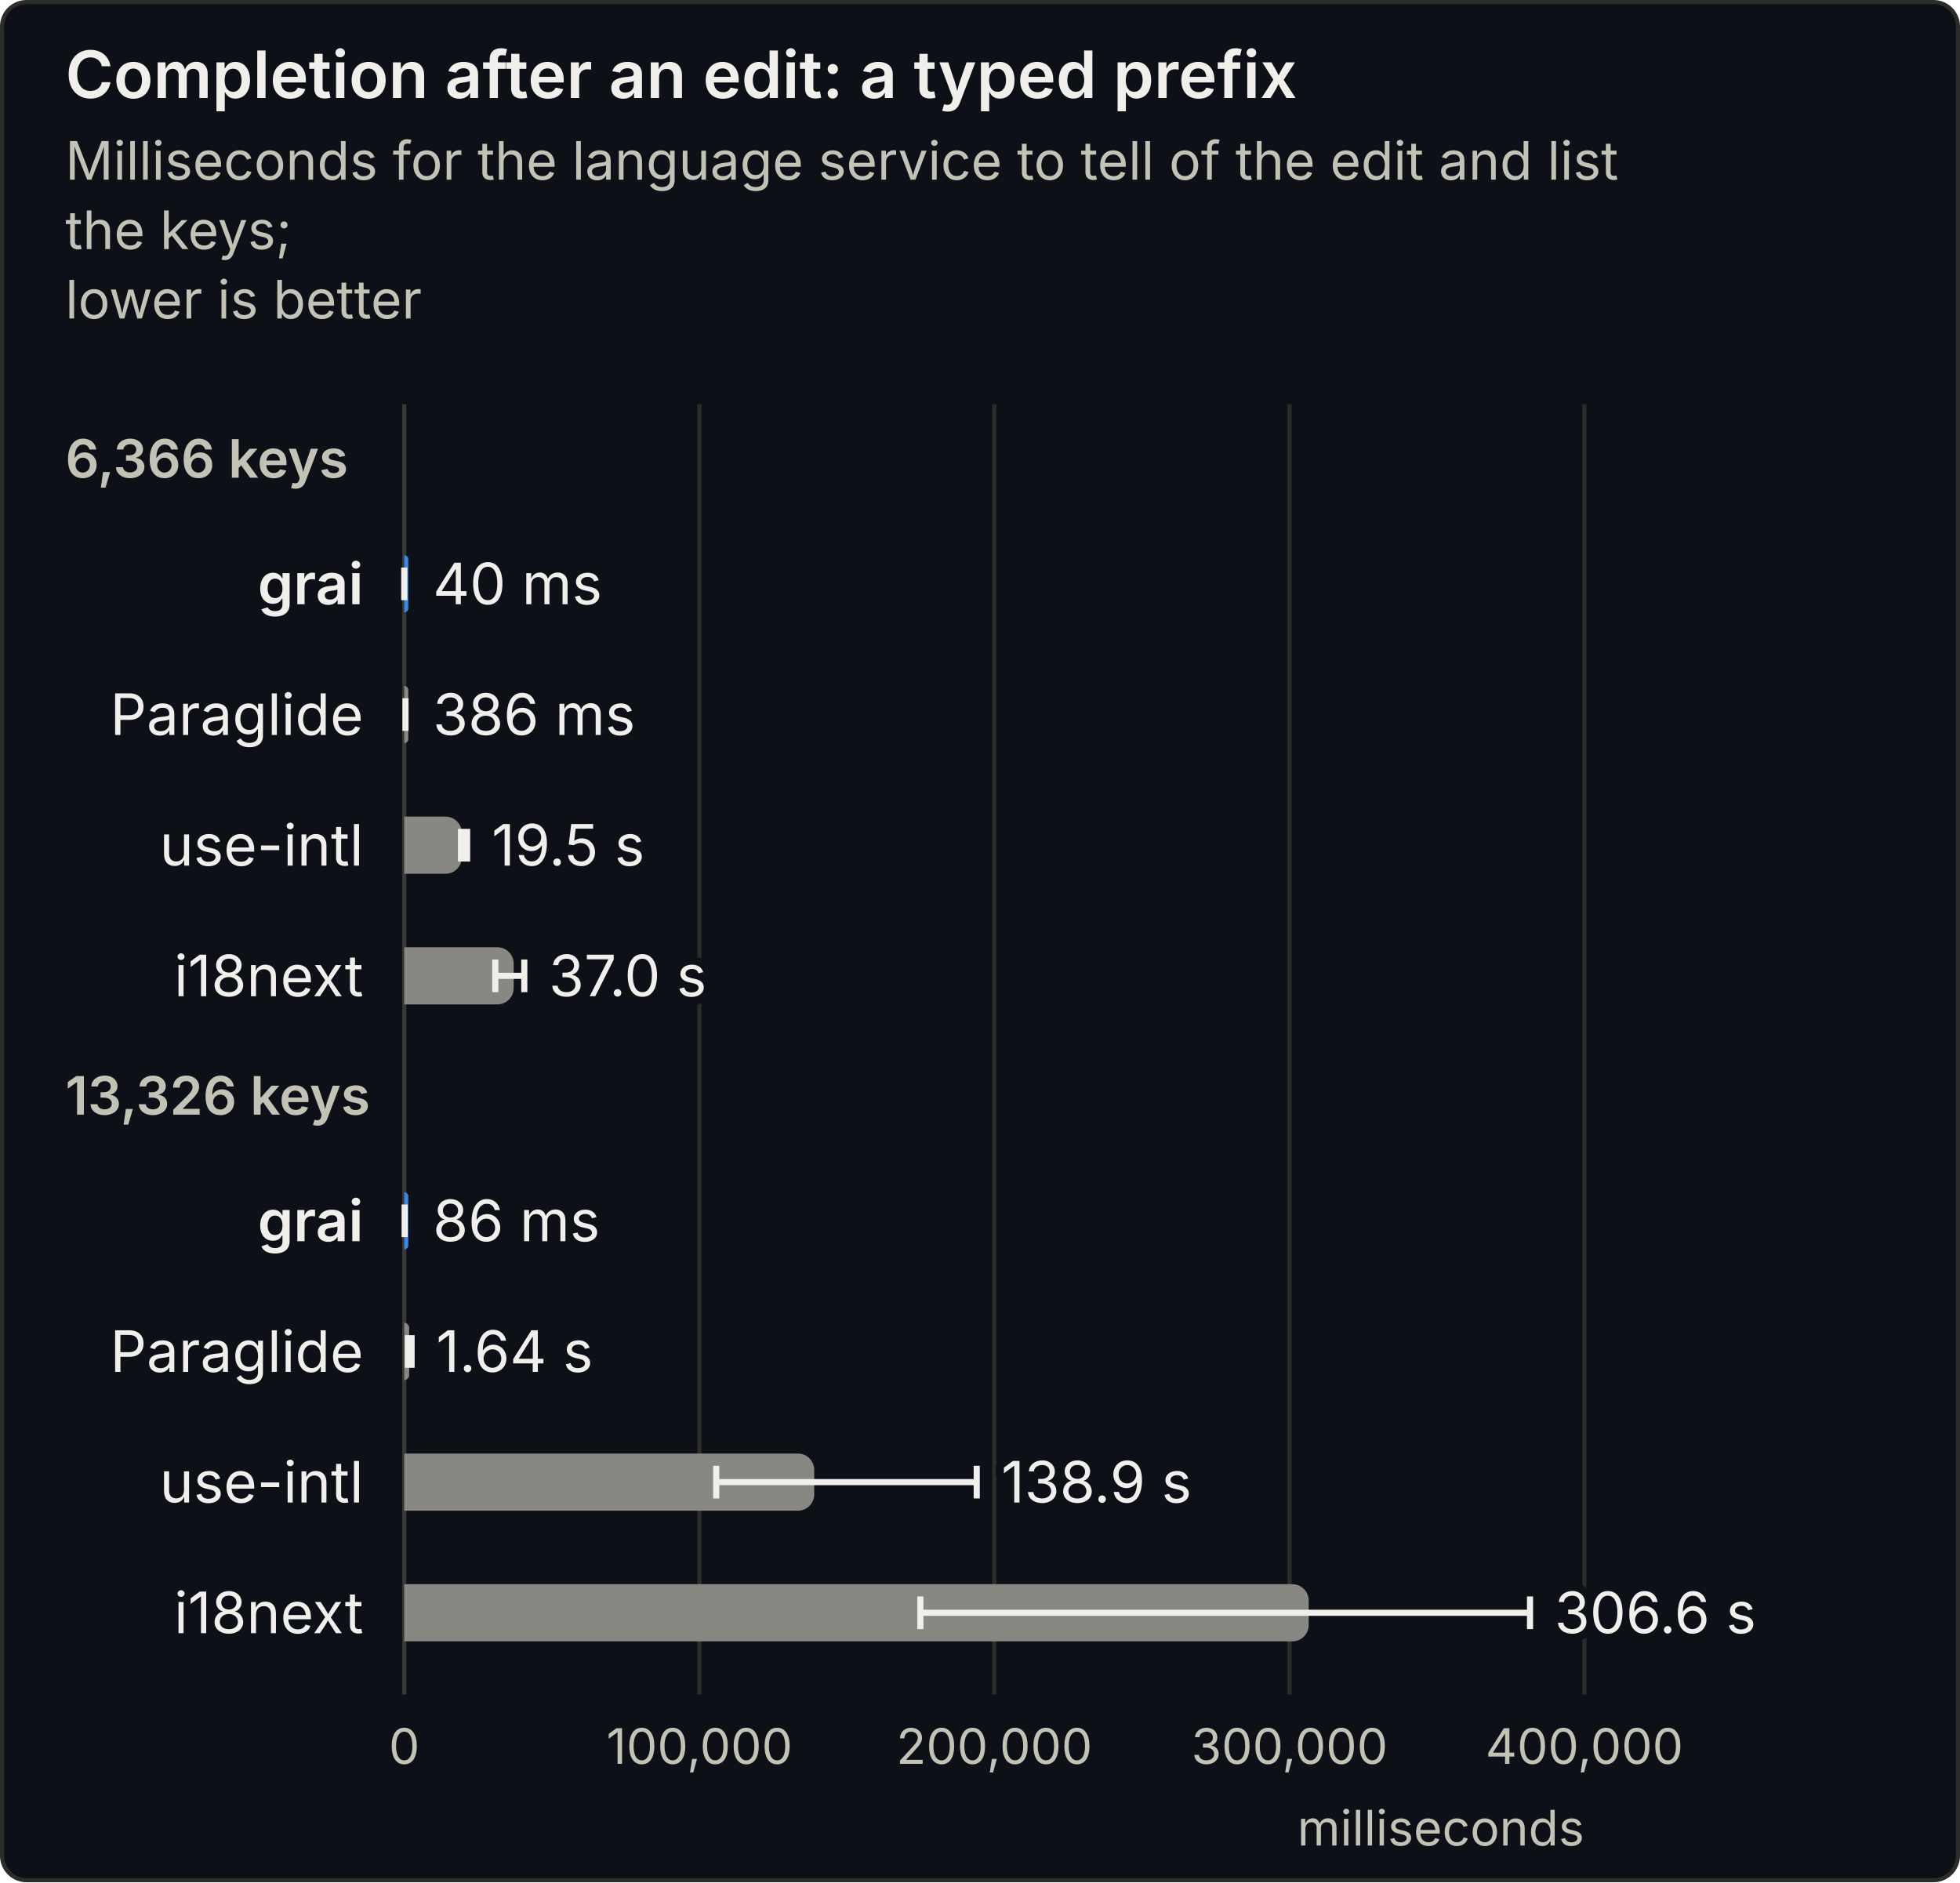
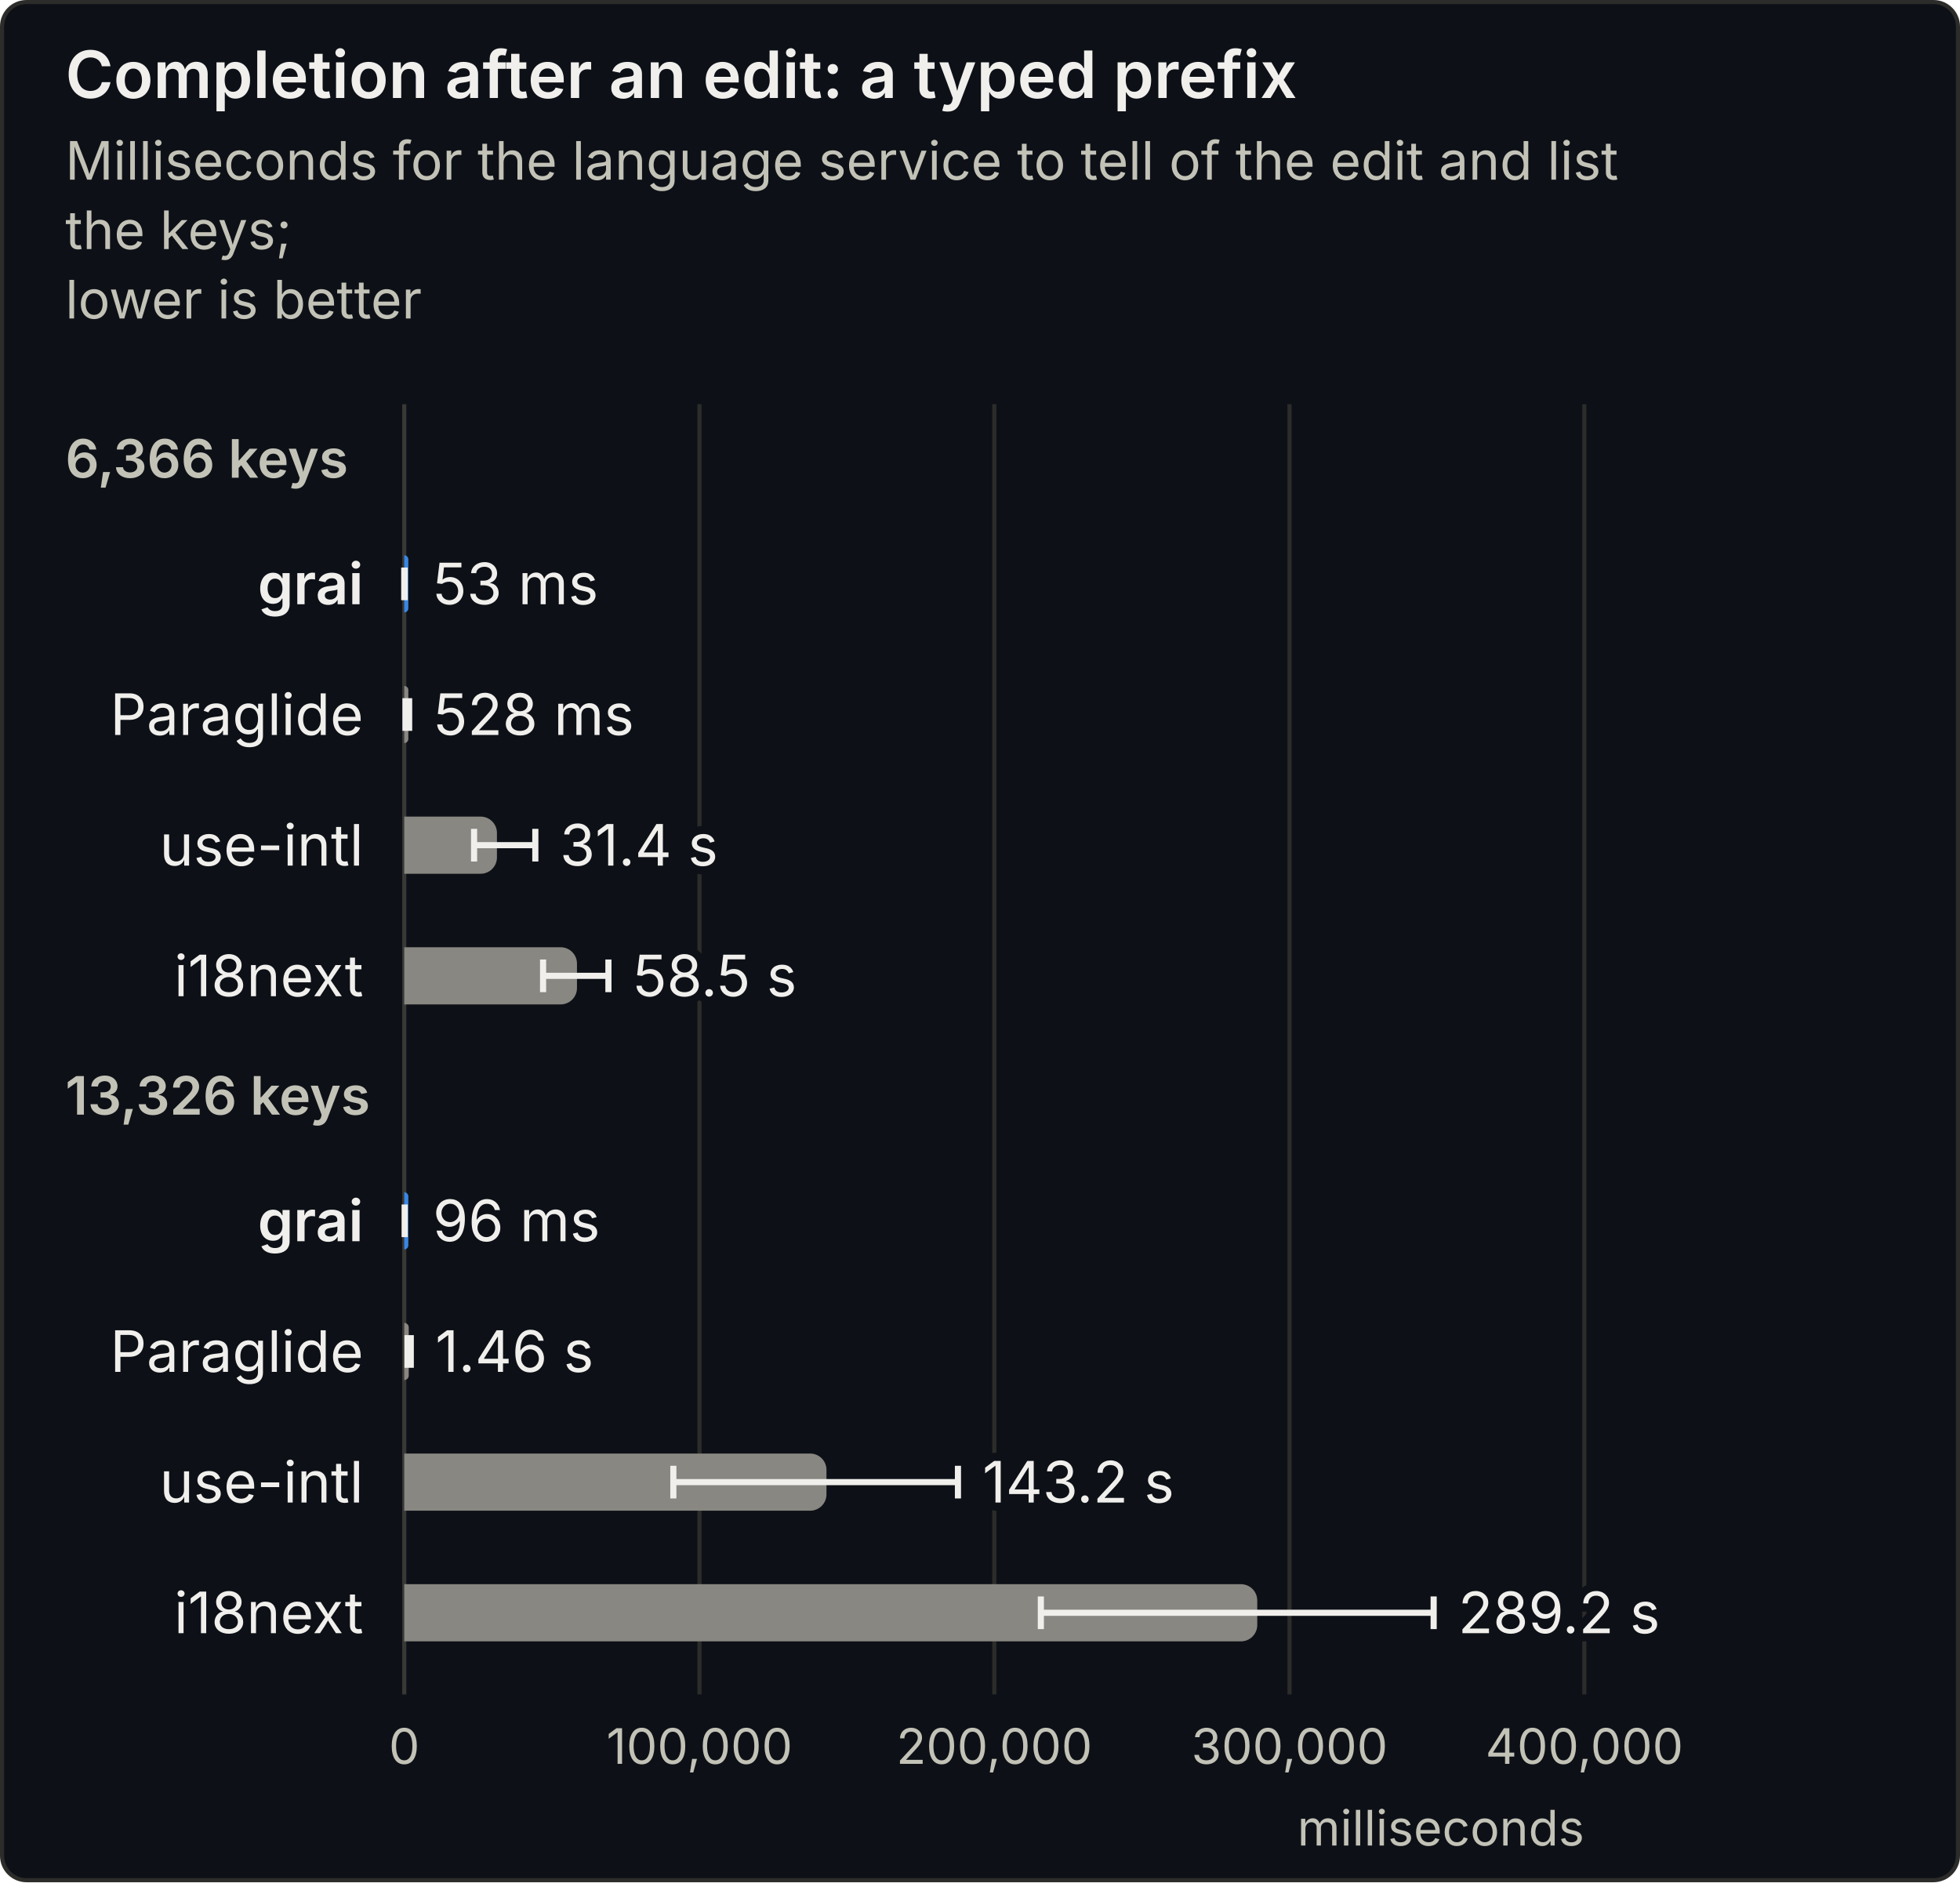
<svg xmlns="http://www.w3.org/2000/svg" viewBox="0 0 480 461" width="480" height="461" font-family="system-ui, -apple-system, 'Segoe UI', sans-serif">
  <rect x="0.5" y="0.5" width="479" height="460" rx="6" fill="#0d1117" stroke="#2c2c2a" />
  <text x="16" y="24" font-size="16" font-weight="600" fill="#f0efec">Completion after an edit: a typed prefix</text>
  <text x="16" y="44" font-size="13" fill="#c3c2b7">Milliseconds for the language service to tell of the edit and list</text>
  <text x="16" y="61" font-size="13" fill="#c3c2b7">the keys;</text>
  <text x="16" y="78" font-size="13" fill="#c3c2b7">lower is better</text>
  <line x1="99" y1="99" x2="99" y2="415" stroke="#383835" stroke-width="1" />
  <text x="99" y="432" font-size="12" text-anchor="middle" fill="#c3c2b7" style="font-variant-numeric: tabular-nums">0</text>
  <line x1="171.3" y1="99" x2="171.3" y2="415" stroke="#2c2c2a" stroke-width="1" />
  <text x="171.3" y="432" font-size="12" text-anchor="middle" fill="#c3c2b7" style="font-variant-numeric: tabular-nums">100,000</text>
  <line x1="243.5" y1="99" x2="243.5" y2="415" stroke="#2c2c2a" stroke-width="1" />
  <text x="243.5" y="432" font-size="12" text-anchor="middle" fill="#c3c2b7" style="font-variant-numeric: tabular-nums">200,000</text>
  <line x1="315.8" y1="99" x2="315.8" y2="415" stroke="#2c2c2a" stroke-width="1" />
  <text x="315.8" y="432" font-size="12" text-anchor="middle" fill="#c3c2b7" style="font-variant-numeric: tabular-nums">300,000</text>
  <line x1="388" y1="99" x2="388" y2="415" stroke="#2c2c2a" stroke-width="1" />
  <text x="388" y="432" font-size="12" text-anchor="middle" fill="#c3c2b7" style="font-variant-numeric: tabular-nums">400,000</text>
  <text x="16" y="117" font-size="13" font-weight="600" fill="#c3c2b7">6,366 keys</text>
  <text x="89" y="148" font-size="14" text-anchor="end" font-weight="600" fill="#f0efec">grai</text>
  <path d="M99,136H99A1,1 0 0 1 100,137V149A1,1 0 0 1 99,150H99Z" fill="#3987e5" />
-   <path d="M99,143H99M99,139V147M99,139V147" stroke="#f0efec" stroke-width="1.5" fill="none" />
-   <text x="106" y="148" font-size="14" fill="#f0efec" stroke="#0d1117" stroke-width="4" stroke-linejoin="round" paint-order="stroke" style="font-variant-numeric: tabular-nums">40 ms</text>
+   <path d="M99,143H99.1M99,139V147M99.1,139V147" stroke="#f0efec" stroke-width="1.5" fill="none" />
+   <text x="106" y="148" font-size="14" fill="#f0efec" stroke="#0d1117" stroke-width="4" stroke-linejoin="round" paint-order="stroke" style="font-variant-numeric: tabular-nums">53 ms</text>
  <text x="89" y="180" font-size="14" text-anchor="end" fill="#f0efec">Paraglide</text>
  <path d="M99,168H99A1,1 0 0 1 100,169V181A1,1 0 0 1 99,182H99Z" fill="#898781" />
-   <path d="M99.3,175H99.3M99.3,171V179M99.3,171V179" stroke="#f0efec" stroke-width="1.5" fill="none" />
-   <text x="106" y="180" font-size="14" fill="#f0efec" stroke="#0d1117" stroke-width="4" stroke-linejoin="round" paint-order="stroke" style="font-variant-numeric: tabular-nums">386 ms</text>
+   <path d="M99.3,175H100.2M99.3,171V179M100.2,171V179" stroke="#f0efec" stroke-width="1.5" fill="none" />
+   <text x="106.2" y="180" font-size="14" fill="#f0efec" stroke="#0d1117" stroke-width="4" stroke-linejoin="round" paint-order="stroke" style="font-variant-numeric: tabular-nums">528 ms</text>
  <text x="89" y="212" font-size="14" text-anchor="end" fill="#f0efec">use-intl</text>
-   <path d="M99,200H109.1A4,4 0 0 1 113.1,204V210A4,4 0 0 1 109.1,214H99Z" fill="#898781" />
-   <path d="M112.9,207H114.4M112.9,203V211M114.4,203V211" stroke="#f0efec" stroke-width="1.5" fill="none" />
-   <text x="120.4" y="212" font-size="14" fill="#f0efec" stroke="#0d1117" stroke-width="4" stroke-linejoin="round" paint-order="stroke" style="font-variant-numeric: tabular-nums">19.5 s</text>
+   <path d="M99,200H117.7A4,4 0 0 1 121.7,204V210A4,4 0 0 1 117.7,214H99Z" fill="#898781" />
+   <path d="M116.1,207H131.1M116.1,203V211M131.1,203V211" stroke="#f0efec" stroke-width="1.5" fill="none" />
+   <text x="137.1" y="212" font-size="14" fill="#f0efec" stroke="#0d1117" stroke-width="4" stroke-linejoin="round" paint-order="stroke" style="font-variant-numeric: tabular-nums">31.4 s</text>
  <text x="89" y="244" font-size="14" text-anchor="end" fill="#f0efec">i18next</text>
-   <path d="M99,232H121.8A4,4 0 0 1 125.8,236V242A4,4 0 0 1 121.8,246H99Z" fill="#898781" />
-   <path d="M121.3,239H128.4M121.3,235V243M128.4,235V243" stroke="#f0efec" stroke-width="1.5" fill="none" />
-   <text x="134.4" y="244" font-size="14" fill="#f0efec" stroke="#0d1117" stroke-width="4" stroke-linejoin="round" paint-order="stroke" style="font-variant-numeric: tabular-nums">37.0 s</text>
+   <path d="M99,232H137.3A4,4 0 0 1 141.3,236V242A4,4 0 0 1 137.3,246H99Z" fill="#898781" />
+   <path d="M133,239H149M133,235V243M149,235V243" stroke="#f0efec" stroke-width="1.5" fill="none" />
+   <text x="155" y="244" font-size="14" fill="#f0efec" stroke="#0d1117" stroke-width="4" stroke-linejoin="round" paint-order="stroke" style="font-variant-numeric: tabular-nums">58.5 s</text>
  <text x="16" y="273" font-size="13" font-weight="600" fill="#c3c2b7">13,326 keys</text>
  <text x="89" y="304" font-size="14" text-anchor="end" font-weight="600" fill="#f0efec">grai</text>
  <path d="M99,292H99A1,1 0 0 1 100,293V305A1,1 0 0 1 99,306H99Z" fill="#3987e5" />
  <path d="M99.1,299H99.1M99.1,295V303M99.1,295V303" stroke="#f0efec" stroke-width="1.5" fill="none" />
-   <text x="106" y="304" font-size="14" fill="#f0efec" stroke="#0d1117" stroke-width="4" stroke-linejoin="round" paint-order="stroke" style="font-variant-numeric: tabular-nums">86 ms</text>
+   <text x="106" y="304" font-size="14" fill="#f0efec" stroke="#0d1117" stroke-width="4" stroke-linejoin="round" paint-order="stroke" style="font-variant-numeric: tabular-nums">96 ms</text>
  <text x="89" y="336" font-size="14" text-anchor="end" fill="#f0efec">Paraglide</text>
-   <path d="M99,324H99A1.2,1.2 0 0 1 100.2,325.2V336.8A1.2,1.2 0 0 1 99,338H99Z" fill="#898781" />
-   <path d="M99.9,331H100.8M99.9,327V335M100.8,327V335" stroke="#f0efec" stroke-width="1.5" fill="none" />
-   <text x="106.8" y="336" font-size="14" fill="#f0efec" stroke="#0d1117" stroke-width="4" stroke-linejoin="round" paint-order="stroke" style="font-variant-numeric: tabular-nums">1.64 s</text>
+   <path d="M99,324H99A1.1,1.1 0 0 1 100.1,325.1V336.9A1.1,1.1 0 0 1 99,338H99Z" fill="#898781" />
+   <path d="M99.8,331H100.6M99.8,327V335M100.6,327V335" stroke="#f0efec" stroke-width="1.5" fill="none" />
+   <text x="106.6" y="336" font-size="14" fill="#f0efec" stroke="#0d1117" stroke-width="4" stroke-linejoin="round" paint-order="stroke" style="font-variant-numeric: tabular-nums">1.46 s</text>
  <text x="89" y="368" font-size="14" text-anchor="end" fill="#f0efec">use-intl</text>
-   <path d="M99,356H195.4A4,4 0 0 1 199.4,360V366A4,4 0 0 1 195.4,370H99Z" fill="#898781" />
-   <path d="M175.4,363H239.2M175.4,359V367M239.2,359V367" stroke="#f0efec" stroke-width="1.5" fill="none" />
-   <text x="245.2" y="368" font-size="14" fill="#f0efec" stroke="#0d1117" stroke-width="4" stroke-linejoin="round" paint-order="stroke" style="font-variant-numeric: tabular-nums">138.9 s</text>
+   <path d="M99,356H198.4A4,4 0 0 1 202.4,360V366A4,4 0 0 1 198.4,370H99Z" fill="#898781" />
+   <path d="M164.9,363H234.6M164.9,359V367M234.6,359V367" stroke="#f0efec" stroke-width="1.5" fill="none" />
+   <text x="240.6" y="368" font-size="14" fill="#f0efec" stroke="#0d1117" stroke-width="4" stroke-linejoin="round" paint-order="stroke" style="font-variant-numeric: tabular-nums">143.2 s</text>
  <text x="89" y="400" font-size="14" text-anchor="end" fill="#f0efec">i18next</text>
-   <path d="M99,388H316.5A4,4 0 0 1 320.5,392V398A4,4 0 0 1 316.5,402H99Z" fill="#898781" />
-   <path d="M225.4,395H374.7M225.4,391V399M374.7,391V399" stroke="#f0efec" stroke-width="1.5" fill="none" />
-   <text x="380.7" y="400" font-size="14" fill="#f0efec" stroke="#0d1117" stroke-width="4" stroke-linejoin="round" paint-order="stroke" style="font-variant-numeric: tabular-nums">306.6 s</text>
+   <path d="M99,388H303.9A4,4 0 0 1 307.9,392V398A4,4 0 0 1 303.9,402H99Z" fill="#898781" />
+   <path d="M254.9,395H351.1M254.9,391V399M351.1,391V399" stroke="#f0efec" stroke-width="1.5" fill="none" />
+   <text x="357.1" y="400" font-size="14" fill="#f0efec" stroke="#0d1117" stroke-width="4" stroke-linejoin="round" paint-order="stroke" style="font-variant-numeric: tabular-nums">289.2 s</text>
  <text x="388" y="452" font-size="12" text-anchor="end" fill="#c3c2b7">milliseconds</text>
</svg>
